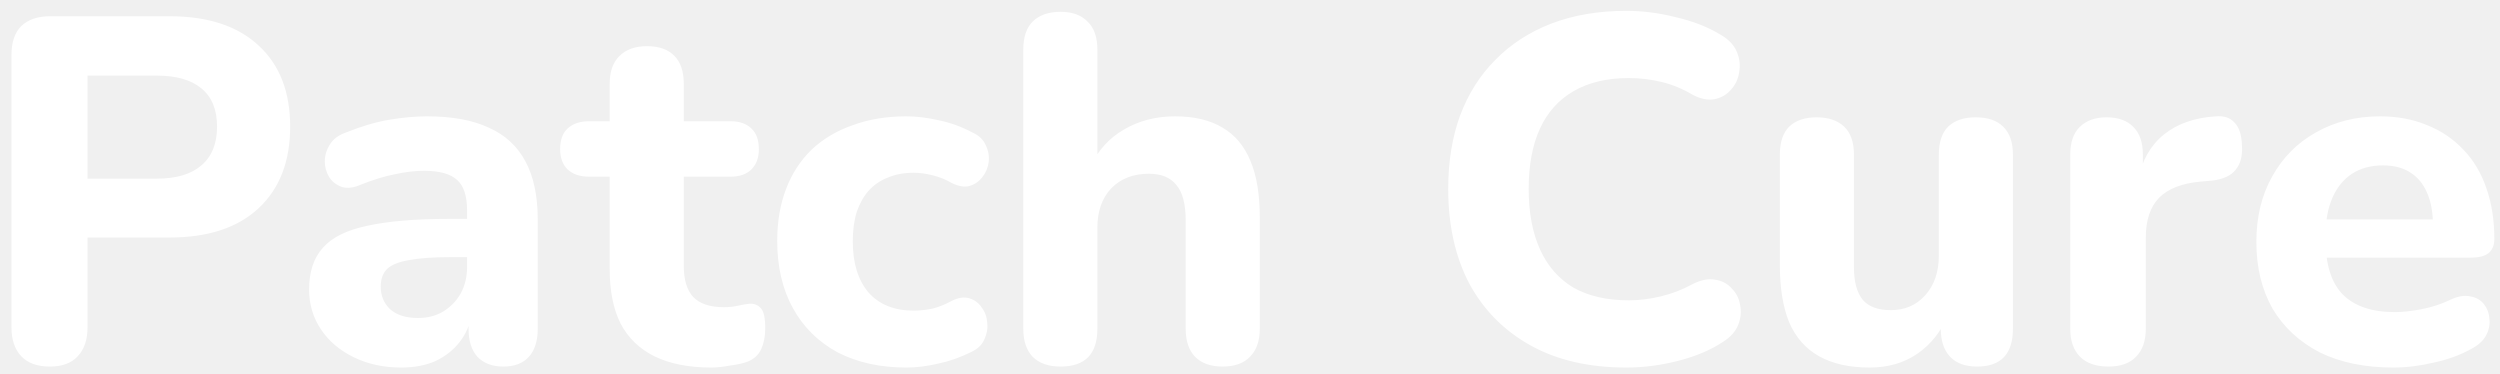
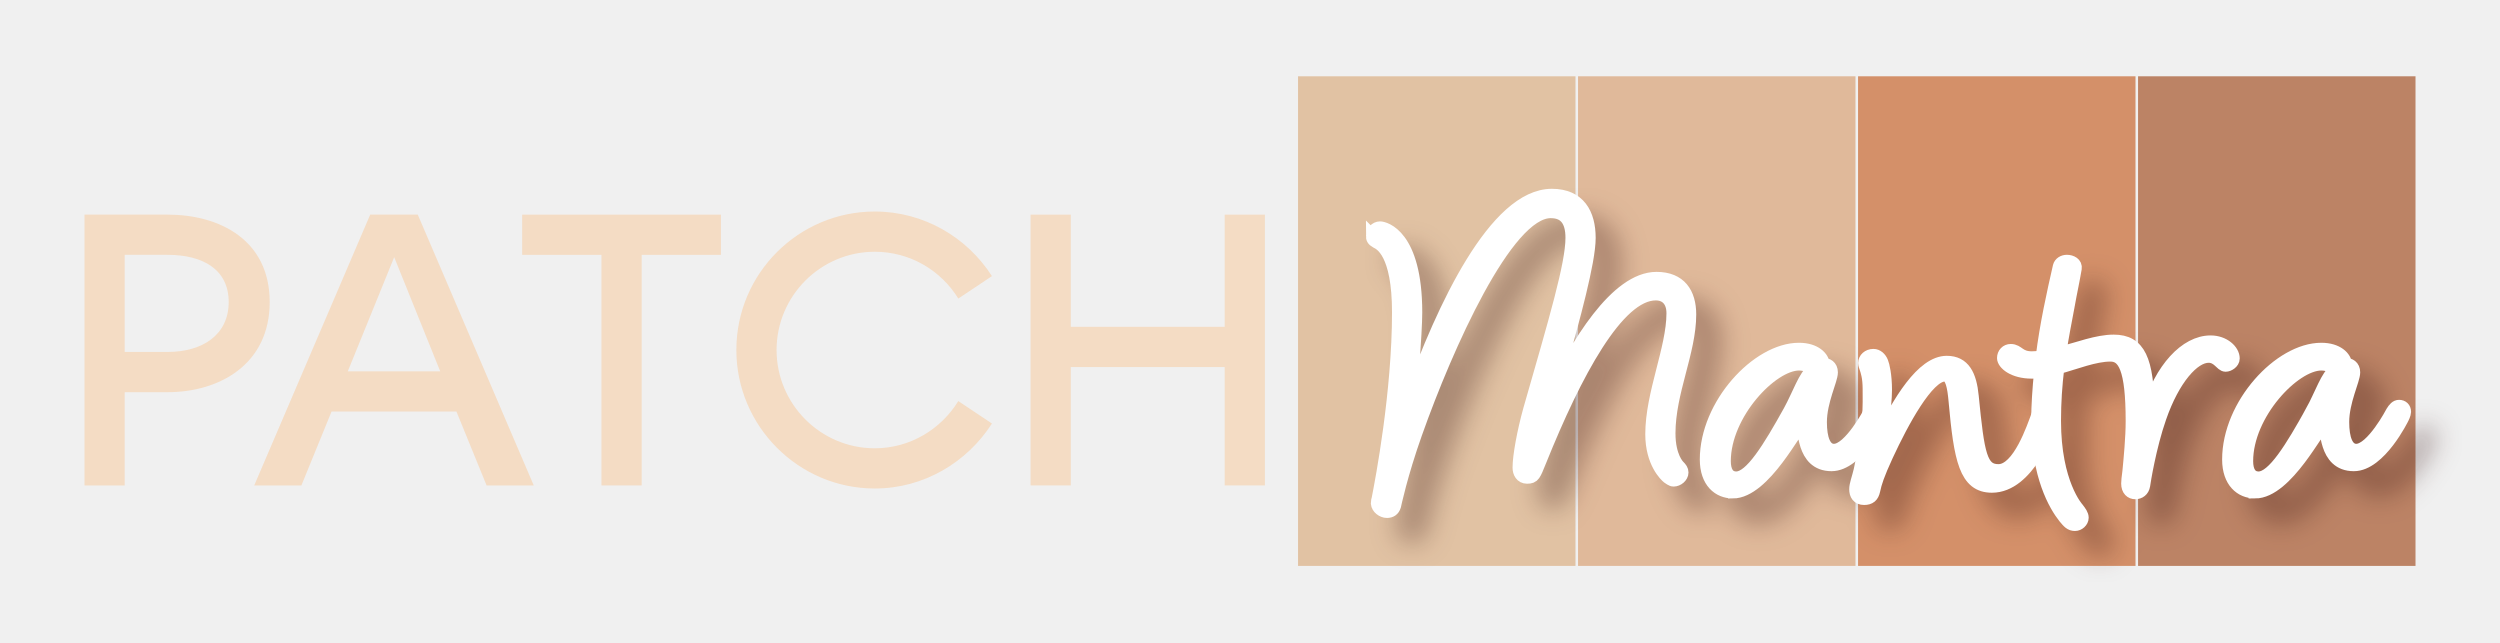
- <svg xmlns="http://www.w3.org/2000/svg" width="214" height="32" viewBox="0 0 214 32" fill="none">
-   <path d="M4.258 31.378C3.194 31.378 2.382 31.084 1.822 30.496C1.262 29.908 0.982 29.082 0.982 28.018V4.708C0.982 3.616 1.262 2.79 1.822 2.23C2.41 1.67 3.236 1.39 4.3 1.39H14.506C17.81 1.39 20.358 2.23 22.15 3.91C23.942 5.562 24.838 7.872 24.838 10.84C24.838 13.808 23.942 16.132 22.15 17.812C20.358 19.492 17.81 20.332 14.506 20.332H7.492V28.018C7.492 29.082 7.212 29.908 6.652 30.496C6.12 31.084 5.322 31.378 4.258 31.378ZM7.492 15.292H13.414C15.094 15.292 16.368 14.914 17.236 14.158C18.132 13.402 18.58 12.296 18.58 10.84C18.58 9.384 18.132 8.292 17.236 7.564C16.368 6.836 15.094 6.472 13.414 6.472H7.492V15.292ZM34.355 31.462C32.843 31.462 31.485 31.168 30.281 30.58C29.077 29.992 28.139 29.194 27.467 28.186C26.795 27.178 26.459 26.044 26.459 24.784C26.459 23.272 26.851 22.082 27.635 21.214C28.419 20.318 29.693 19.688 31.457 19.324C33.221 18.932 35.559 18.736 38.471 18.736H40.697V22.012H38.513C37.085 22.012 35.923 22.096 35.027 22.264C34.159 22.404 33.529 22.656 33.137 23.02C32.773 23.384 32.591 23.888 32.591 24.532C32.591 25.316 32.857 25.96 33.389 26.464C33.949 26.968 34.747 27.22 35.783 27.22C36.595 27.22 37.309 27.038 37.925 26.674C38.569 26.282 39.073 25.764 39.437 25.12C39.801 24.448 39.983 23.692 39.983 22.852V18.022C39.983 16.79 39.703 15.922 39.143 15.418C38.583 14.886 37.631 14.62 36.287 14.62C35.531 14.62 34.705 14.718 33.809 14.914C32.941 15.082 31.975 15.376 30.911 15.796C30.295 16.076 29.749 16.146 29.273 16.006C28.797 15.838 28.433 15.558 28.181 15.166C27.929 14.746 27.803 14.298 27.803 13.822C27.803 13.318 27.943 12.842 28.223 12.394C28.503 11.918 28.965 11.568 29.609 11.344C30.925 10.812 32.157 10.448 33.305 10.252C34.481 10.056 35.559 9.958 36.539 9.958C38.695 9.958 40.459 10.28 41.831 10.924C43.231 11.54 44.281 12.506 44.981 13.822C45.681 15.11 46.031 16.776 46.031 18.82V28.144C46.031 29.18 45.779 29.978 45.275 30.538C44.771 31.098 44.043 31.378 43.091 31.378C42.139 31.378 41.397 31.098 40.865 30.538C40.361 29.978 40.109 29.18 40.109 28.144V26.59L40.403 26.842C40.235 27.794 39.871 28.62 39.311 29.32C38.779 29.992 38.093 30.524 37.253 30.916C36.413 31.28 35.447 31.462 34.355 31.462ZM60.884 31.462C58.952 31.462 57.328 31.14 56.012 30.496C54.724 29.852 53.758 28.914 53.114 27.682C52.498 26.45 52.19 24.896 52.19 23.02V15.124H50.426C49.642 15.124 49.026 14.914 48.578 14.494C48.158 14.074 47.948 13.5 47.948 12.772C47.948 11.988 48.158 11.4 48.578 11.008C49.026 10.588 49.642 10.378 50.426 10.378H52.19V7.186C52.19 6.122 52.47 5.324 53.03 4.792C53.59 4.232 54.374 3.952 55.382 3.952C56.418 3.952 57.202 4.232 57.734 4.792C58.266 5.324 58.532 6.122 58.532 7.186V10.378H62.522C63.306 10.378 63.908 10.588 64.328 11.008C64.748 11.4 64.958 11.988 64.958 12.772C64.958 13.5 64.748 14.074 64.328 14.494C63.908 14.914 63.306 15.124 62.522 15.124H58.532V22.768C58.532 23.944 58.798 24.826 59.33 25.414C59.89 26.002 60.772 26.296 61.976 26.296C62.396 26.296 62.788 26.254 63.152 26.17C63.516 26.086 63.852 26.03 64.16 26.002C64.552 25.974 64.874 26.1 65.126 26.38C65.378 26.632 65.504 27.206 65.504 28.102C65.504 28.774 65.392 29.362 65.168 29.866C64.944 30.37 64.552 30.734 63.992 30.958C63.628 31.098 63.124 31.21 62.48 31.294C61.864 31.406 61.332 31.462 60.884 31.462ZM77.576 31.462C75.336 31.462 73.376 31.028 71.696 30.16C70.044 29.264 68.77 28.004 67.874 26.38C66.978 24.756 66.53 22.838 66.53 20.626C66.53 18.974 66.782 17.49 67.286 16.174C67.79 14.858 68.518 13.738 69.47 12.814C70.45 11.89 71.626 11.19 72.998 10.714C74.37 10.21 75.896 9.958 77.576 9.958C78.444 9.958 79.368 10.07 80.348 10.294C81.328 10.49 82.294 10.84 83.246 11.344C83.806 11.596 84.184 11.96 84.38 12.436C84.604 12.884 84.688 13.36 84.632 13.864C84.576 14.34 84.394 14.774 84.086 15.166C83.806 15.53 83.442 15.782 82.994 15.922C82.546 16.034 82.042 15.95 81.482 15.67C80.95 15.362 80.39 15.138 79.802 14.998C79.242 14.858 78.71 14.788 78.206 14.788C77.366 14.788 76.624 14.928 75.98 15.208C75.336 15.46 74.79 15.838 74.342 16.342C73.922 16.818 73.586 17.42 73.334 18.148C73.11 18.876 72.998 19.716 72.998 20.668C72.998 22.516 73.446 23.972 74.342 25.036C75.266 26.072 76.554 26.59 78.206 26.59C78.71 26.59 79.242 26.534 79.802 26.422C80.362 26.282 80.922 26.058 81.482 25.75C82.042 25.47 82.546 25.4 82.994 25.54C83.442 25.68 83.792 25.946 84.044 26.338C84.324 26.702 84.478 27.136 84.506 27.64C84.562 28.116 84.478 28.592 84.254 29.068C84.058 29.516 83.694 29.866 83.162 30.118C82.21 30.594 81.258 30.93 80.306 31.126C79.354 31.35 78.444 31.462 77.576 31.462ZM90.786 31.378C89.75 31.378 88.952 31.098 88.392 30.538C87.86 29.978 87.594 29.18 87.594 28.144V4.246C87.594 3.182 87.86 2.384 88.392 1.852C88.952 1.292 89.75 1.012 90.786 1.012C91.794 1.012 92.564 1.292 93.096 1.852C93.656 2.384 93.936 3.182 93.936 4.246V14.242H93.348C93.992 12.87 94.944 11.82 96.204 11.092C97.492 10.336 98.948 9.958 100.572 9.958C102.224 9.958 103.582 10.28 104.646 10.924C105.71 11.54 106.508 12.492 107.04 13.78C107.572 15.04 107.838 16.65 107.838 18.61V28.144C107.838 29.18 107.558 29.978 106.998 30.538C106.466 31.098 105.682 31.378 104.646 31.378C103.638 31.378 102.854 31.098 102.294 30.538C101.762 29.978 101.496 29.18 101.496 28.144V18.904C101.496 17.476 101.23 16.454 100.698 15.838C100.194 15.194 99.41 14.872 98.346 14.872C97.002 14.872 95.924 15.292 95.112 16.132C94.328 16.972 93.936 18.092 93.936 19.492V28.144C93.936 30.3 92.886 31.378 90.786 31.378ZM139.213 31.462C136.021 31.462 133.291 30.832 131.023 29.572C128.755 28.312 127.005 26.548 125.773 24.28C124.569 21.984 123.967 19.282 123.967 16.174C123.967 13.85 124.303 11.764 124.975 9.916C125.675 8.04 126.683 6.444 127.999 5.128C129.315 3.784 130.911 2.748 132.787 2.02C134.691 1.292 136.833 0.928 139.213 0.928C140.613 0.928 142.027 1.11 143.455 1.474C144.911 1.81 146.171 2.3 147.235 2.944C147.935 3.336 148.411 3.826 148.663 4.414C148.915 5.002 148.985 5.59 148.873 6.178C148.789 6.766 148.551 7.27 148.159 7.69C147.795 8.11 147.333 8.376 146.773 8.488C146.213 8.6 145.583 8.474 144.883 8.11C144.043 7.606 143.161 7.242 142.237 7.018C141.313 6.794 140.375 6.682 139.423 6.682C137.547 6.682 135.965 7.06 134.677 7.816C133.417 8.544 132.465 9.608 131.821 11.008C131.177 12.408 130.855 14.13 130.855 16.174C130.855 18.19 131.177 19.912 131.821 21.34C132.465 22.768 133.417 23.86 134.677 24.616C135.965 25.344 137.547 25.708 139.423 25.708C140.319 25.708 141.229 25.596 142.153 25.372C143.105 25.148 144.015 24.798 144.883 24.322C145.611 23.958 146.255 23.832 146.815 23.944C147.403 24.028 147.879 24.28 148.243 24.7C148.635 25.092 148.873 25.568 148.957 26.128C149.069 26.688 149.013 27.248 148.789 27.808C148.565 28.368 148.145 28.844 147.529 29.236C146.493 29.936 145.219 30.482 143.707 30.874C142.195 31.266 140.697 31.462 139.213 31.462ZM160.042 31.462C158.306 31.462 156.864 31.14 155.716 30.496C154.568 29.852 153.714 28.886 153.154 27.598C152.622 26.282 152.356 24.658 152.356 22.726V13.234C152.356 12.17 152.622 11.372 153.154 10.84C153.714 10.308 154.498 10.042 155.506 10.042C156.514 10.042 157.298 10.308 157.858 10.84C158.418 11.372 158.698 12.17 158.698 13.234V22.894C158.698 24.126 158.95 25.05 159.454 25.666C159.958 26.254 160.756 26.548 161.848 26.548C163.052 26.548 164.032 26.128 164.788 25.288C165.572 24.42 165.964 23.286 165.964 21.886V13.234C165.964 12.17 166.23 11.372 166.762 10.84C167.322 10.308 168.106 10.042 169.114 10.042C170.15 10.042 170.934 10.308 171.466 10.84C172.026 11.372 172.306 12.17 172.306 13.234V28.144C172.306 30.3 171.284 31.378 169.24 31.378C168.232 31.378 167.462 31.098 166.93 30.538C166.398 29.978 166.132 29.18 166.132 28.144V25.33L166.762 26.968C166.146 28.396 165.264 29.502 164.116 30.286C162.968 31.07 161.61 31.462 160.042 31.462ZM180.489 31.378C179.425 31.378 178.613 31.098 178.053 30.538C177.493 29.978 177.213 29.18 177.213 28.144V13.234C177.213 12.198 177.479 11.414 178.011 10.882C178.571 10.322 179.341 10.042 180.321 10.042C181.329 10.042 182.099 10.322 182.631 10.882C183.163 11.414 183.429 12.198 183.429 13.234V15.418H183.009C183.345 13.738 184.087 12.436 185.235 11.512C186.383 10.588 187.867 10.07 189.687 9.958C190.387 9.902 190.919 10.084 191.283 10.504C191.675 10.896 191.885 11.554 191.913 12.478C191.969 13.346 191.787 14.032 191.367 14.536C190.975 15.04 190.303 15.348 189.351 15.46L188.385 15.544C186.789 15.684 185.599 16.146 184.815 16.93C184.059 17.714 183.681 18.848 183.681 20.332V28.144C183.681 29.18 183.401 29.978 182.841 30.538C182.309 31.098 181.525 31.378 180.489 31.378ZM204.863 31.462C202.427 31.462 200.327 31.028 198.563 30.16C196.827 29.264 195.483 28.018 194.531 26.422C193.607 24.798 193.145 22.894 193.145 20.71C193.145 18.582 193.593 16.72 194.489 15.124C195.385 13.5 196.631 12.24 198.227 11.344C199.851 10.42 201.685 9.958 203.729 9.958C205.213 9.958 206.557 10.21 207.761 10.714C208.965 11.19 210.001 11.89 210.869 12.814C211.737 13.71 212.395 14.816 212.843 16.132C213.291 17.42 213.515 18.862 213.515 20.458C213.515 20.99 213.347 21.396 213.011 21.676C212.675 21.928 212.185 22.054 211.541 22.054H198.353V18.778H208.937L208.265 19.366C208.265 18.218 208.097 17.266 207.761 16.51C207.425 15.726 206.935 15.138 206.291 14.746C205.675 14.354 204.905 14.158 203.981 14.158C202.945 14.158 202.063 14.396 201.335 14.872C200.607 15.348 200.047 16.034 199.655 16.93C199.263 17.826 199.067 18.904 199.067 20.164V20.5C199.067 22.628 199.557 24.196 200.537 25.204C201.545 26.212 203.029 26.716 204.989 26.716C205.661 26.716 206.431 26.632 207.299 26.464C208.167 26.296 208.979 26.03 209.735 25.666C210.379 25.358 210.953 25.26 211.457 25.372C211.961 25.456 212.353 25.68 212.633 26.044C212.913 26.408 213.067 26.828 213.095 27.304C213.151 27.78 213.053 28.256 212.801 28.732C212.549 29.18 212.129 29.558 211.541 29.866C210.589 30.398 209.511 30.79 208.307 31.042C207.131 31.322 205.983 31.462 204.863 31.462Z" fill="white" />
+ <svg xmlns="http://www.w3.org/2000/svg" width="327" height="84" viewBox="0 0 327 84" fill="none">
+   <path d="M315.949 9.979H279.658V74.021H315.949V9.979Z" fill="#BC8365" />
+   <path d="M279.325 9.979H243.034V74.021H279.325V9.979Z" fill="#D49069" />
+   <path d="M242.698 9.979H206.407V74.021H242.698V9.979Z" fill="#E0B99A" />
+   <path d="M206.074 9.979H169.783V74.021H206.074V9.979Z" fill="#E1C2A3" />
+   <path d="M11.051 28.073H21.924C28.7 28.073 35.276 31.363 35.276 39.508C35.276 47.654 28.7 51.298 21.924 51.298H16.311V63.495H11.051V28.073ZM21.924 46.034C26.475 46.034 29.914 43.807 29.914 39.505C29.914 35.204 26.475 33.332 21.924 33.332H16.311V46.034H21.924Z" fill="#F4DCC4" />
+   <path d="M48.423 28.073H54.645L69.817 63.495H63.647L59.702 53.831H43.367L39.422 63.495H33.251L48.423 28.073ZM57.579 48.566L51.56 33.638L45.492 48.566H57.579Z" fill="#F4DCC4" />
+   <path d="M78.667 33.335H68.3V28.073H94.297V33.335H83.93V63.492H78.67V33.335H78.667Z" fill="#F4DCC4" />
+   <path d="M96.316 45.782C96.316 35.764 104.458 27.667 114.423 27.667C120.844 27.667 126.509 31.057 129.746 36.115L125.347 39.051C123.07 35.358 119.025 32.929 114.423 32.929C107.341 32.929 101.576 38.697 101.576 45.782C101.576 52.868 107.341 58.636 114.423 58.636C119.025 58.636 123.07 56.154 125.347 52.462L129.746 55.397C126.509 60.456 120.844 63.897 114.423 63.897C104.458 63.897 96.316 55.752 96.316 45.782Z" fill="#F4DCC4" />
+   <path d="M134.8 28.073H140.059V42.747H160.188V28.073H165.447V63.495H160.188V48.012H140.059V63.495H134.8V28.073Z" fill="#F4DCC4" />
+   <g filter="url(#filter0_d_965_69)">
+     <path d="M179.502 30.854C179.502 30.321 179.929 29.787 180.513 29.787C181.046 29.787 185.2 30.693 185.2 40.869C185.2 43.586 184.507 51.95 184.507 51.95C188.712 40.23 195.582 25.525 202.985 25.525C206.552 25.525 207.884 27.976 207.884 31.12C207.884 34.265 205.752 41.883 204.208 47.476C203.463 50.087 203.249 50.405 202.825 52.217C206.179 44.97 211.451 36.391 216.671 36.391C219.759 36.391 221.037 38.363 221.037 41.132C221.037 46.034 218.321 51.256 218.321 56.688C218.321 59.778 219.547 60.95 219.547 60.95C219.868 61.271 220.025 61.483 220.025 61.801C220.025 62.334 219.441 62.813 218.908 62.813C218.642 62.813 218.324 62.547 218.163 62.44C217.897 62.228 216.032 60.523 216.032 56.794C216.032 51.465 218.802 45.606 218.802 40.969C218.802 39.369 217.951 38.463 216.565 38.463C211.611 38.463 206.073 48.799 201.441 60.308C200.696 62.119 200.642 62.44 199.736 62.44C198.991 62.44 198.671 61.801 198.671 61.162C198.671 59.672 199.255 56.473 200.054 53.598C203.463 41.717 205.592 34.577 205.592 31.114C205.592 28.824 204.687 27.703 202.822 27.703C197.072 27.703 189.242 45.285 185.197 56.688C183.28 62.068 182.426 66.173 182.426 66.173C182.266 66.706 181.894 66.918 181.415 66.918C180.831 66.918 180.192 66.439 180.137 65.851C180.137 65.585 180.192 65.373 180.243 65.212C180.722 62.761 182.905 51.308 182.905 40.866C182.905 32.98 180.561 31.914 180.028 31.647C179.55 31.381 179.496 31.169 179.496 30.848L179.502 30.854Z" fill="white" stroke="white" stroke-width="1.66" stroke-miterlimit="10" />
+     <path d="M226.626 64.364C224.815 64.364 223.165 63.031 223.165 60.102C223.165 52.91 229.875 45.664 235.306 45.664C237.435 45.664 238.449 46.782 238.501 47.636C238.979 47.636 239.567 47.903 239.567 48.703C239.567 49.714 238.128 52.486 238.128 55.203C238.128 57.388 238.661 58.881 239.884 58.881C241.961 58.881 244.571 53.873 244.571 53.873C244.838 53.446 245.104 53.128 245.477 53.128C245.904 53.128 246.222 53.395 246.222 53.873C246.222 54.14 245.955 54.673 245.955 54.673C245.955 54.673 242.973 60.802 239.567 60.802C235.573 60.802 236.157 55.688 235.627 55.688C234.989 55.688 230.834 64.373 226.629 64.373L226.626 64.364ZM234.08 53.761C235.197 51.738 236.157 48.914 237.063 48.539C237.063 48.06 236.263 47.633 235.306 47.633C231.74 47.633 225.56 54.134 225.56 60.314C225.56 61.647 226.038 62.498 227.104 62.498C229.021 62.498 231.419 58.557 234.08 53.761Z" fill="white" stroke="white" stroke-width="1.66" stroke-miterlimit="10" />
+     <path d="M246.01 57.333C248.353 52.538 251.442 47.37 254.636 47.37C256.874 47.37 257.724 49.075 257.991 51.844C258.736 59.463 259.108 61.541 261.4 61.541C264.061 61.541 265.927 55.894 266.565 54.188C266.886 53.283 267.259 52.962 267.737 52.962C268.216 52.962 268.642 53.283 268.642 53.867C268.642 54.08 268.482 54.561 268.322 55.04C267.949 56.052 265.288 63.619 260.546 63.619C257.085 63.619 256.392 60.156 255.699 52.431C255.538 50.62 255.272 49.075 254.367 49.075C252.129 49.075 248.829 55.2 246.806 59.572C245.634 62.128 245.316 63.14 245.102 64.155C244.941 64.9 244.569 65.221 243.824 65.221C243.024 65.221 242.707 64.688 242.707 63.998C242.707 63.358 243.028 62.613 243.291 61.492C244.623 55.418 244.463 53.022 244.463 50.89C244.463 49.345 244.196 48.599 244.036 48.118C243.981 47.957 243.875 47.691 243.875 47.479C243.875 46.945 244.354 46.467 245.047 46.467C245.525 46.467 245.952 46.839 246.164 47.373C246.325 47.745 246.643 49.078 246.643 50.996C246.643 52.113 246.482 53.607 246.27 55.364C246.216 56.003 246.058 56.697 246.004 57.336L246.01 57.333Z" fill="white" stroke="white" stroke-width="1.66" stroke-miterlimit="10" />
+     <path d="M270.344 34.156C270.929 34.156 271.571 34.477 271.462 35.116C271.195 36.715 270.823 38.367 270.556 39.911C270.184 41.935 269.757 44.013 269.439 46.197C271.834 45.558 274.338 44.598 276.469 44.598C279.824 44.598 280.89 47.048 280.996 53.656C282.646 48.221 285.895 44.704 289.144 44.704C290.9 44.704 292.126 45.876 292.126 46.888C292.126 47.421 291.487 47.794 291.115 47.794C290.53 47.794 290.155 46.621 288.877 46.621C286.906 46.621 284.296 49.551 282.54 54.613C281.208 58.396 280.463 63.083 280.409 63.51C280.303 64.149 279.824 64.47 279.291 64.47C278.758 64.47 278.28 64.098 278.28 63.246C278.28 63.034 278.335 62.34 278.441 61.647C278.601 59.996 278.867 57.224 278.867 55.094C278.867 48.115 277.802 46.464 276.046 46.464C273.969 46.464 271.519 47.476 269.176 48.115C268.909 50.353 268.749 52.644 268.749 55.04C268.749 63.246 271.731 66.494 271.731 66.494C272.103 66.972 272.37 67.345 272.37 67.718C272.37 68.196 271.891 68.623 271.41 68.623C270.826 68.623 270.559 68.302 270.026 67.663C268.8 66.118 266.511 62.228 266.511 55.143C266.511 52.959 266.672 50.775 266.884 48.642C266.511 48.697 266.139 48.697 265.766 48.697C263.317 48.697 262.039 47.524 262.039 46.834C262.039 46.249 262.466 45.822 262.999 45.822C264.01 45.822 264.065 46.782 265.769 46.782C266.196 46.782 266.675 46.727 267.101 46.676C267.634 42.414 268.54 38.364 269.339 34.849C269.445 34.422 269.872 34.156 270.35 34.156H270.344Z" fill="white" stroke="white" stroke-width="1.66" stroke-miterlimit="10" />
+     <path d="M294.945 64.364C293.134 64.364 291.484 63.031 291.484 60.102C291.484 52.91 298.193 45.664 303.625 45.664C305.757 45.664 306.768 46.782 306.82 47.636C307.298 47.636 307.885 47.903 307.885 48.703C307.885 49.714 306.447 52.486 306.447 55.203C306.447 57.388 306.98 58.881 308.203 58.881C310.28 58.881 312.89 53.873 312.89 53.873C313.157 53.446 313.423 53.128 313.796 53.128C314.222 53.128 314.54 53.395 314.54 53.873C314.54 54.14 314.274 54.673 314.274 54.673C314.274 54.673 311.292 60.802 307.882 60.802C303.889 60.802 304.473 55.688 303.943 55.688C303.304 55.688 299.15 64.373 294.945 64.373V64.364ZM302.399 53.761C303.516 51.738 304.476 48.914 305.381 48.539C305.381 48.06 304.582 47.633 303.625 47.633C300.059 47.633 293.882 54.134 293.882 60.314C293.882 61.647 294.36 62.498 295.426 62.498C297.343 62.498 299.741 58.557 302.402 53.761H302.399Z" fill="white" stroke="white" stroke-width="1.66" stroke-miterlimit="10" />
+   </g>
+   <defs>
+     <filter id="filter0_d_965_69" x="178.666" y="24.695" width="143.355" height="51.408" filterUnits="userSpaceOnUse" color-interpolation-filters="sRGB">
+       <feFlood flood-opacity="0" result="BackgroundImageFix" />
+       <feColorMatrix in="SourceAlpha" type="matrix" values="0 0 0 0 0 0 0 0 0 0 0 0 0 0 0 0 0 0 127 0" result="hardAlpha" />
+       <feOffset dx="3.33" dy="3.33" />
+       <feGaussianBlur stdDeviation="1.66" />
+       <feColorMatrix type="matrix" values="0 0 0 0 0.176 0 0 0 0 0.035 0 0 0 0 0.035 0 0 0 0.3 0" />
+       <feBlend mode="normal" in2="BackgroundImageFix" result="effect1_dropShadow_965_69" />
+       <feBlend mode="normal" in="SourceGraphic" in2="effect1_dropShadow_965_69" result="shape" />
+     </filter>
+   </defs>
</svg>
